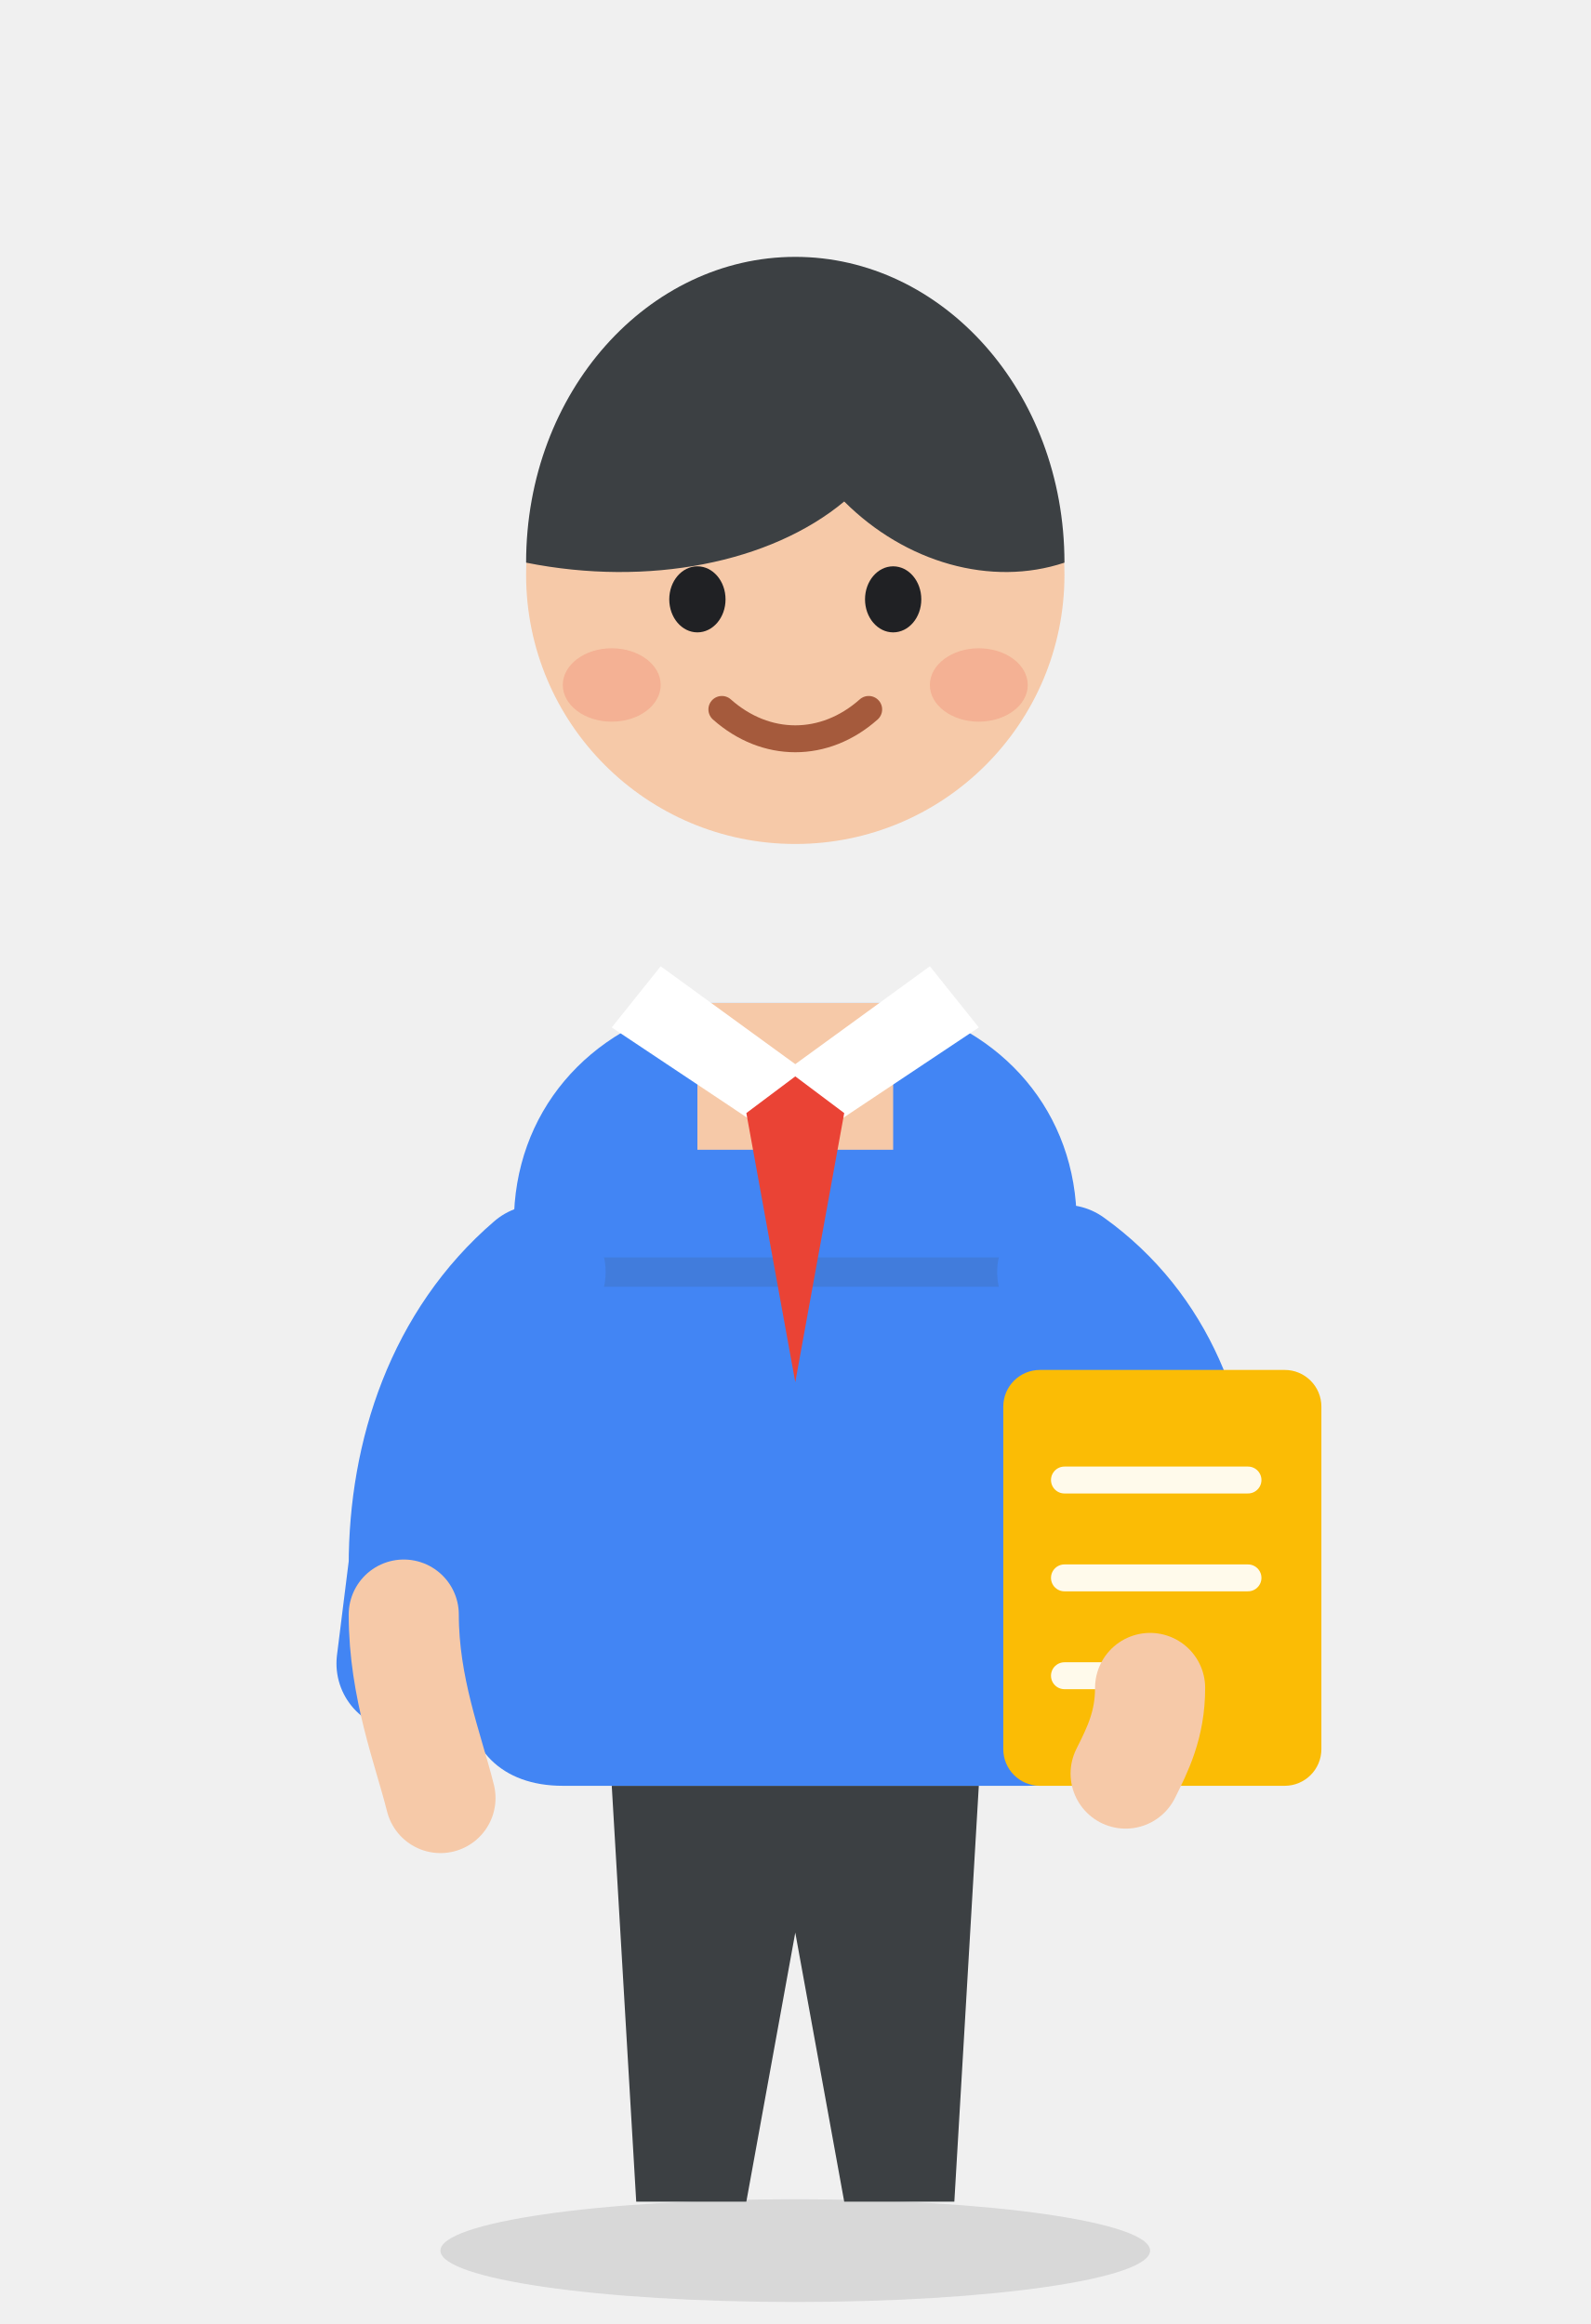
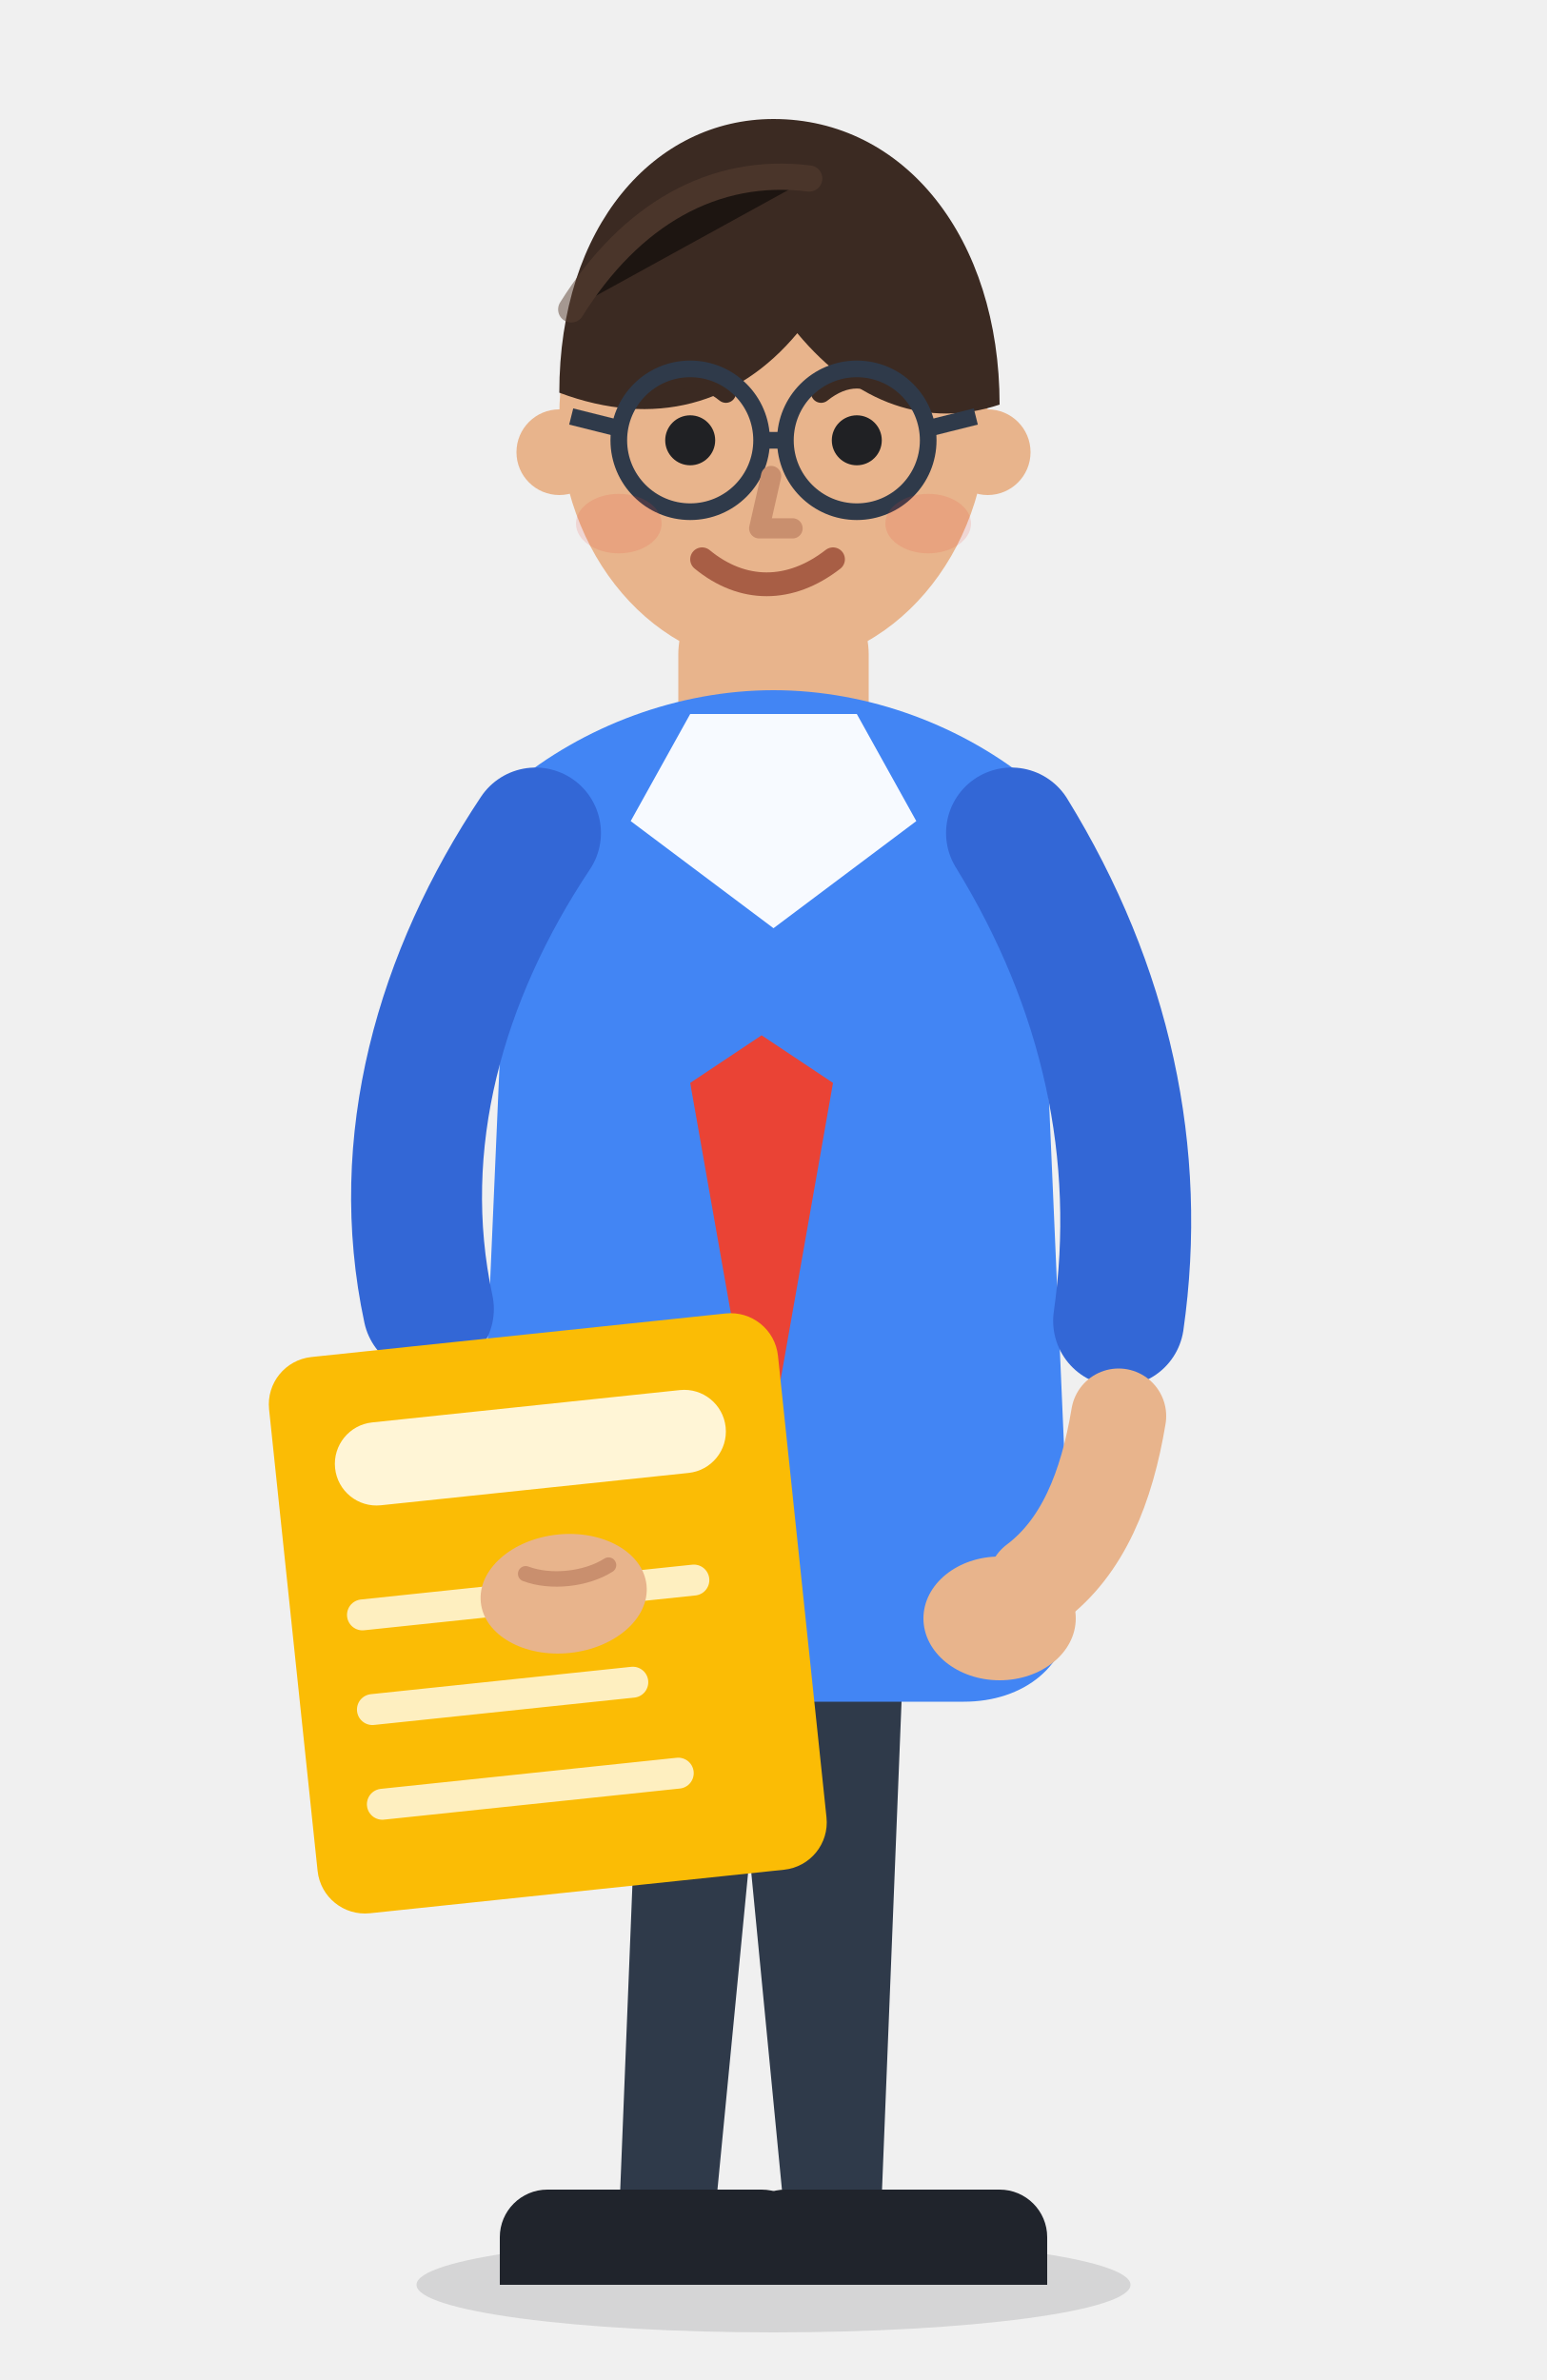
- <svg xmlns="http://www.w3.org/2000/svg" viewBox="0 0 130 190" role="img" aria-label="Человек с папкой">
-   <ellipse cx="65" cy="184" rx="29" ry="4.2" fill="#202124" opacity=".12" />
-   <path d="M50 146h30l-2 34h-9l-4-22-4 22h-9l-2-34Z" fill="#3C4043" />
-   <path d="M42 100c0-9 6-16 15-18h16c9 2 15 9 15 18l4 38c0 5-3 8-8 8H46c-5 0-8-3-8-8l4-38Z" fill="#4285F4" />
-   <path d="M48 104h34" stroke="#3C4043" stroke-width="2.4" stroke-linecap="round" opacity=".14" />
-   <path d="M44 104c-7 6-10 15-10 24l-1 8" fill="none" stroke="#4285F4" stroke-width="11" stroke-linecap="round" />
-   <path d="M33 132c0 6 2 11 3 15" fill="none" stroke="#F6C9A8" stroke-width="9" stroke-linecap="round" />
-   <path d="M87 104c7 5 10 13 10 21" fill="none" stroke="#4285F4" stroke-width="11" stroke-linecap="round" />
-   <path d="M97 124c1 6 0 10-1 14" fill="none" stroke="#F6C9A8" stroke-width="9" stroke-linecap="round" />
-   <rect x="82" y="112" width="26" height="34" rx="3" fill="#FBBC05" />
-   <path d="M87 121h15M87 129h15M87 137h10" stroke="#fff" stroke-width="2.2" stroke-linecap="round" opacity=".92" />
-   <path d="M94 138c0 3-1 5-2 7" fill="none" stroke="#F6C9A8" stroke-width="9" stroke-linecap="round" />
-   <path d="M57 82h16v12H57z" fill="#F6C9A8" />
-   <path d="M50 84l15 10 15-10-4-5-11 8-11-8-4 5Z" fill="#fff" />
-   <path d="M65 88l4 3-4 22-4-22 4-3Z" fill="#EA4335" />
-   <circle cx="65" cy="47" r="22" fill="#F6C9A8" />
-   <path d="M43 46c0-14 10-25 22-25s22 11 22 25c-6 2-13 0-18-5-6 5-16 7-26 5Z" fill="#3C4043" />
-   <ellipse cx="57" cy="49" rx="2.3" ry="2.7" fill="#202124" />
-   <ellipse cx="73" cy="49" rx="2.3" ry="2.7" fill="#202124" />
-   <path d="M59 58c3.6 3.2 8.4 3.2 12 0" fill="none" stroke="#A55A3C" stroke-width="2.2" stroke-linecap="round" />
-   <ellipse cx="50" cy="56" rx="4" ry="3" fill="#EA4335" opacity=".18" />
-   <ellipse cx="80" cy="56" rx="4" ry="3" fill="#EA4335" opacity=".18" />
+ <svg xmlns="http://www.w3.org/2000/svg" viewBox="0 0 130 200" role="img" aria-label="Аналитик с папкой">
+   <ellipse cx="65" cy="192" rx="30" ry="4" fill="#202124" opacity=".13" />
+   <path d="M54 137h22l-2 50h-8l-3-31-3 31h-8l2-50Z" fill="#2F3A4A" />
+   <path d="M46 184h18a4 4 0 0 1 4 4v4H42v-4a4 4 0 0 1 4-4Z" fill="#20242C" />
+   <path d="M66 184h18a4 4 0 0 1 4 4v4H62v-4a4 4 0 0 1 4-4Z" fill="#20242C" />
+   <rect x="57" y="48" width="16" height="18" rx="7" fill="#E8B48C" />
+   <path d="M43 66c6-5 14-8 22-8s16 3 22 8l3 69c0 5-4 8-9 8H49c-5 0-9-3-9-8l3-69Z" fill="#4285F4" />
+   <path d="M58 60h14l5 9-12 9-12-9 5-9Z" fill="#F7FAFF" />
+   <path d="M64 87l6 4-6 34-6-34 6-4Z" fill="#EA4335" />
+   <path d="M45 70c-8 12-12 26-9 40" fill="none" stroke="#3367D6" stroke-width="11" stroke-linecap="round" />
+   <path d="M36 118c0 6 2 11 6 15" fill="none" stroke="#E8B48C" stroke-width="8" stroke-linecap="round" />
+   <ellipse cx="46" cy="136" rx="6.4" ry="5.2" fill="#E8B48C" />
+   <path d="M85 70c8 13 11 27 9 41" fill="none" stroke="#3367D6" stroke-width="11" stroke-linecap="round" />
+   <path d="M94 119c-1 6-3 11-7 14" fill="none" stroke="#E8B48C" stroke-width="8" stroke-linecap="round" />
+   <ellipse cx="84" cy="136" rx="6.4" ry="5.2" fill="#E8B48C" />
+   <g transform="rotate(-6 47 140)">
+     <rect x="25" y="112" width="43" height="47" rx="4" fill="#FBBC05" />
+     <rect x="30" y="118" width="33" height="7" rx="3.5" fill="#FFF8E1" opacity=".95" />
+     <path d="M31 134h28M31 142h22M31 150h25" stroke="#FFF8E1" stroke-width="2.6" stroke-linecap="round" opacity=".85" />
+     <ellipse cx="48" cy="134" rx="7" ry="5" fill="#E8B48C" />
+     <path d="M45 132c2 1 5 1 7 0" stroke="#C98F6E" stroke-width="1.3" stroke-linecap="round" fill="none" />
+   </g>
+   <ellipse cx="65" cy="35" rx="18" ry="21" fill="#E8B48C" />
+   <circle cx="47" cy="38" r="3.6" fill="#E8B48C" />
+   <circle cx="83" cy="38" r="3.6" fill="#E8B48C" />
+   <path d="M47 33c0-14 8-23 18-23 11 0 19 10 19 24-6 2-12 0-17-6-5 6-12 8-20 5Z" fill="#3B2A22" />
+   <path d="M48 26c5-8 12-12 20-11" stroke="#5A4032" stroke-width="2.2" stroke-linecap="round" opacity=".5" />
+   <path d="M55 33c2-1.6 4-1.6 6 0M69 33c2-1.6 4-1.6 6 0" stroke="#3B2A22" stroke-width="1.7" stroke-linecap="round" fill="none" />
+   <circle cx="58" cy="37" r="2.1" fill="#202124" />
+   <circle cx="72" cy="37" r="2.1" fill="#202124" />
+   <g fill="none" stroke="#2F3A4A" stroke-width="1.4">
+     <circle cx="58" cy="37" r="6" />
+     <circle cx="72" cy="37" r="6" />
+     <path d="M64 37h2M52 36l-4-1M78 36l4-1" />
+   </g>
+   <path d="M64.8 40l-1 4.4h2.8" stroke="#C98F6E" stroke-width="1.7" stroke-linecap="round" stroke-linejoin="round" fill="none" />
+   <path d="M59 47c3.4 2.8 7.4 2.8 11 0" stroke="#A85E45" stroke-width="2" stroke-linecap="round" fill="none" />
+   <ellipse cx="52" cy="44" rx="3.6" ry="2.5" fill="#EA4335" opacity=".15" />
+   <ellipse cx="78" cy="44" rx="3.6" ry="2.5" fill="#EA4335" opacity=".15" />
</svg>
